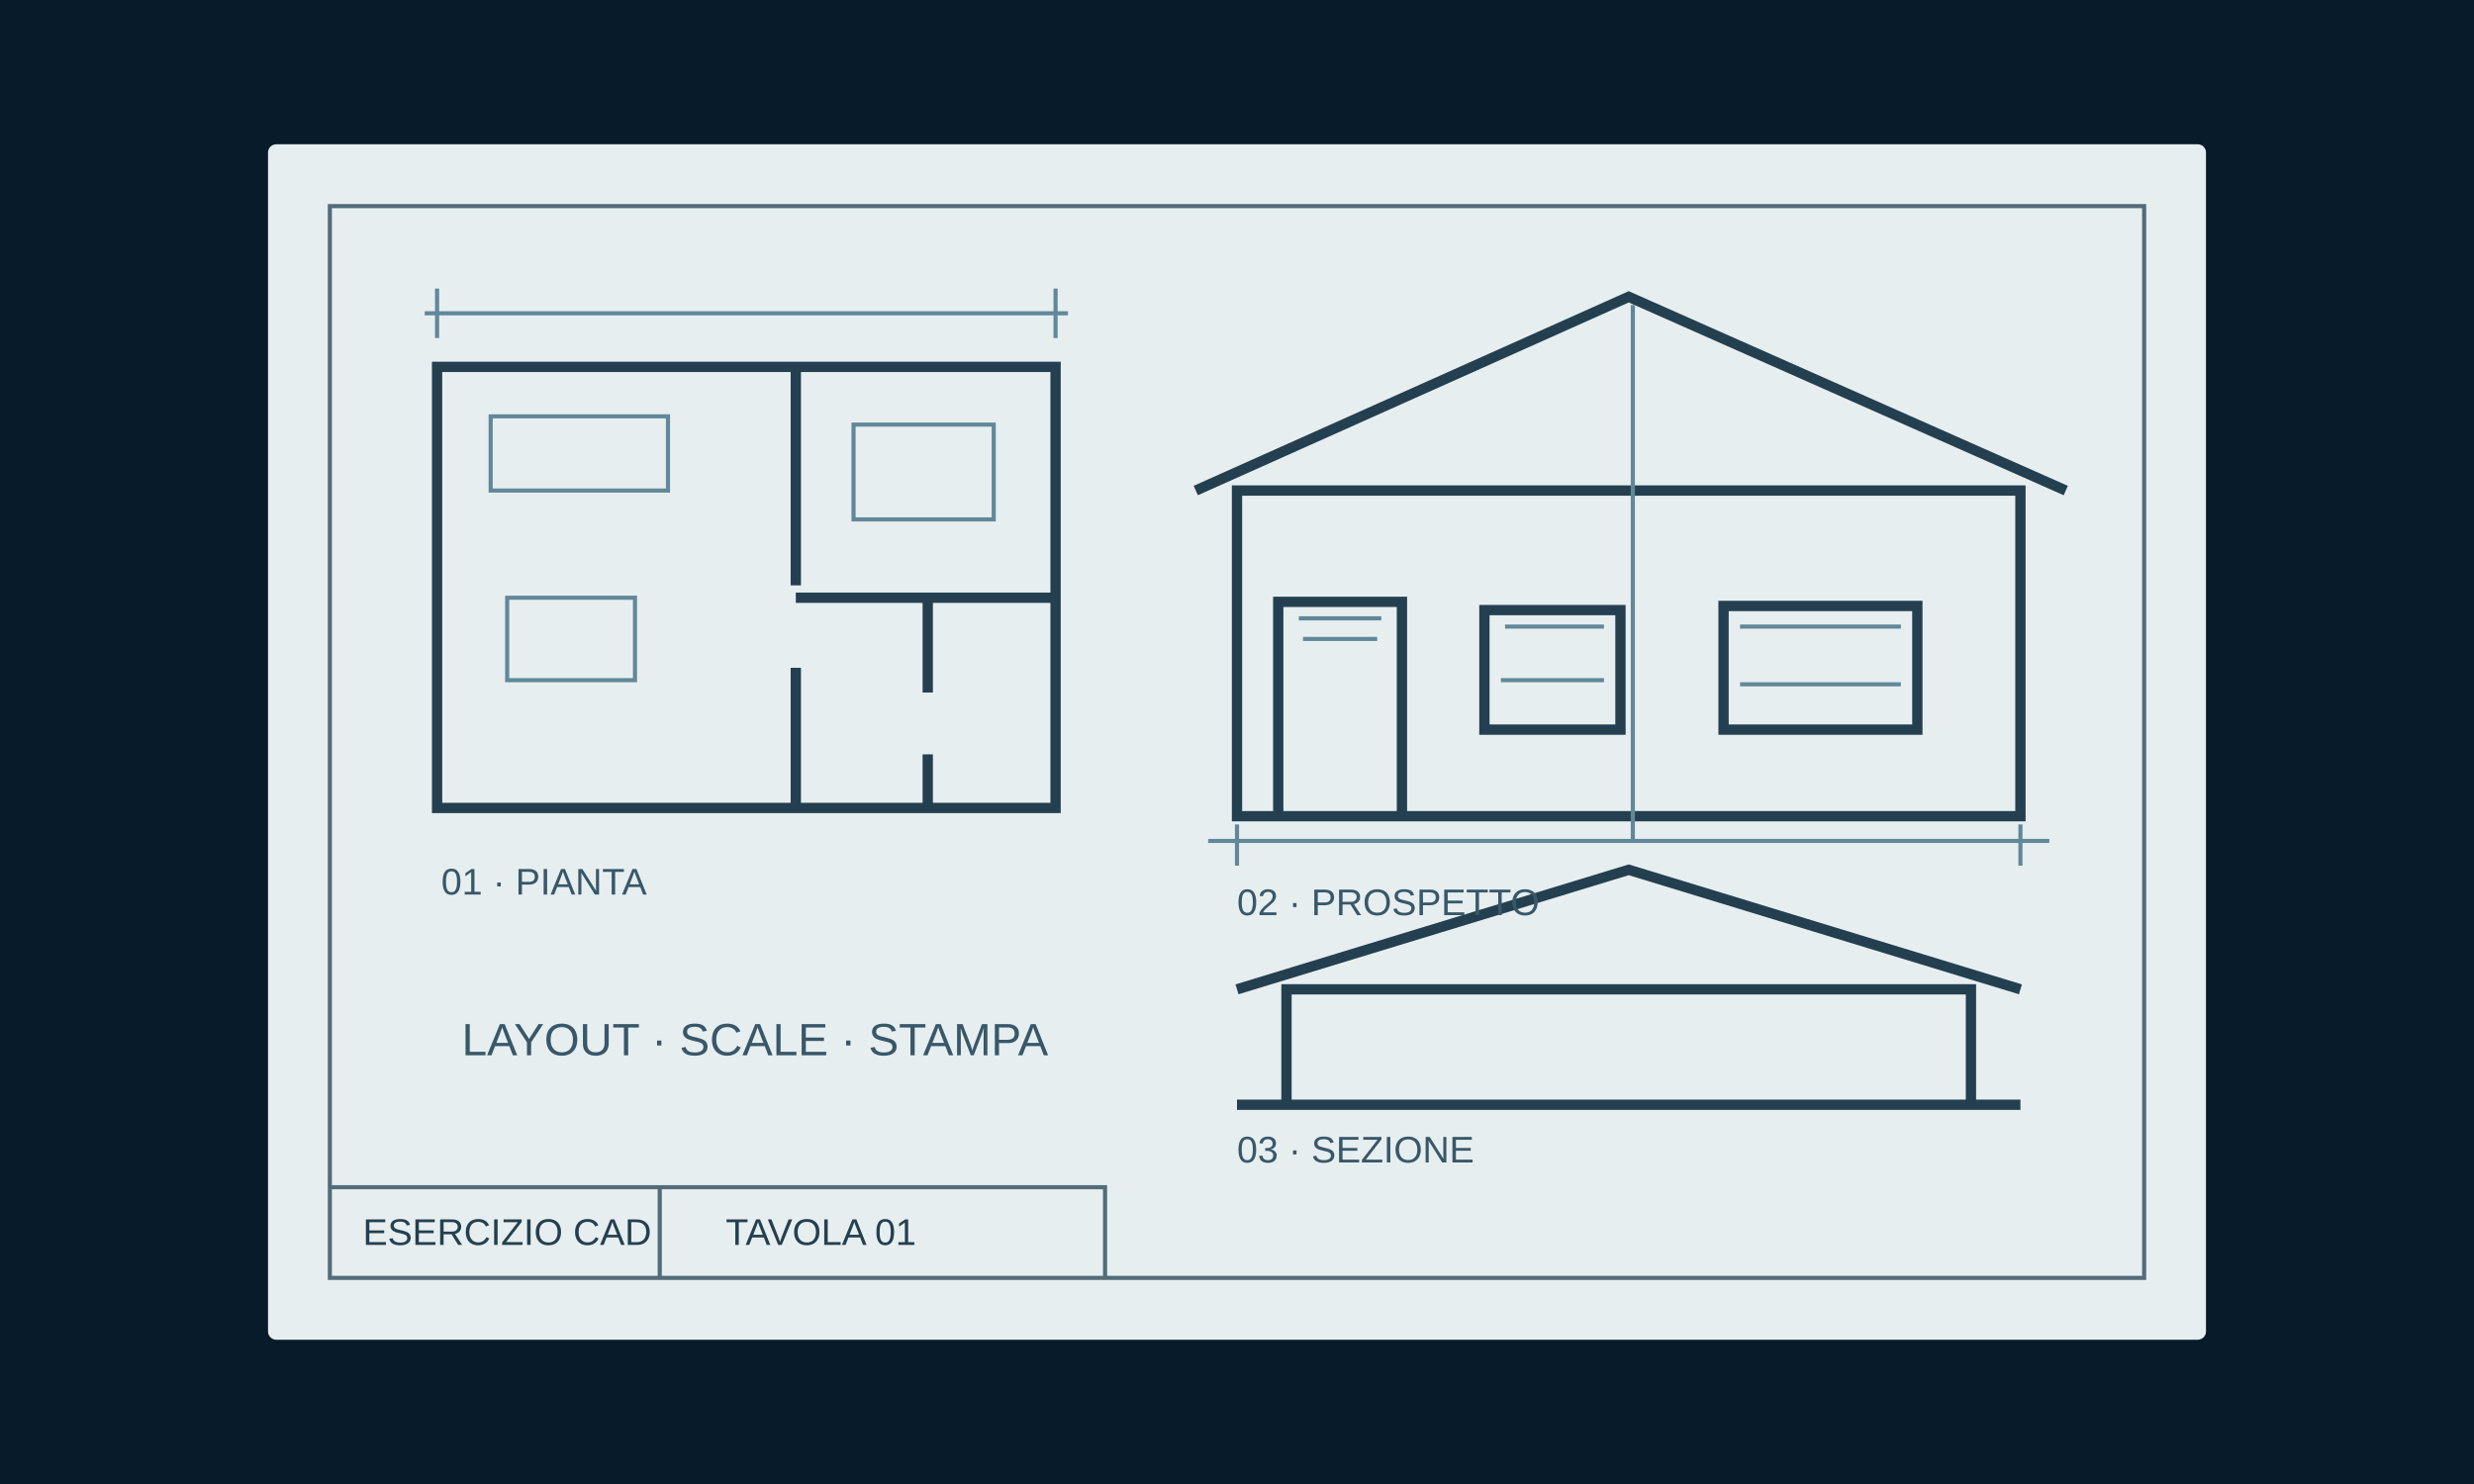
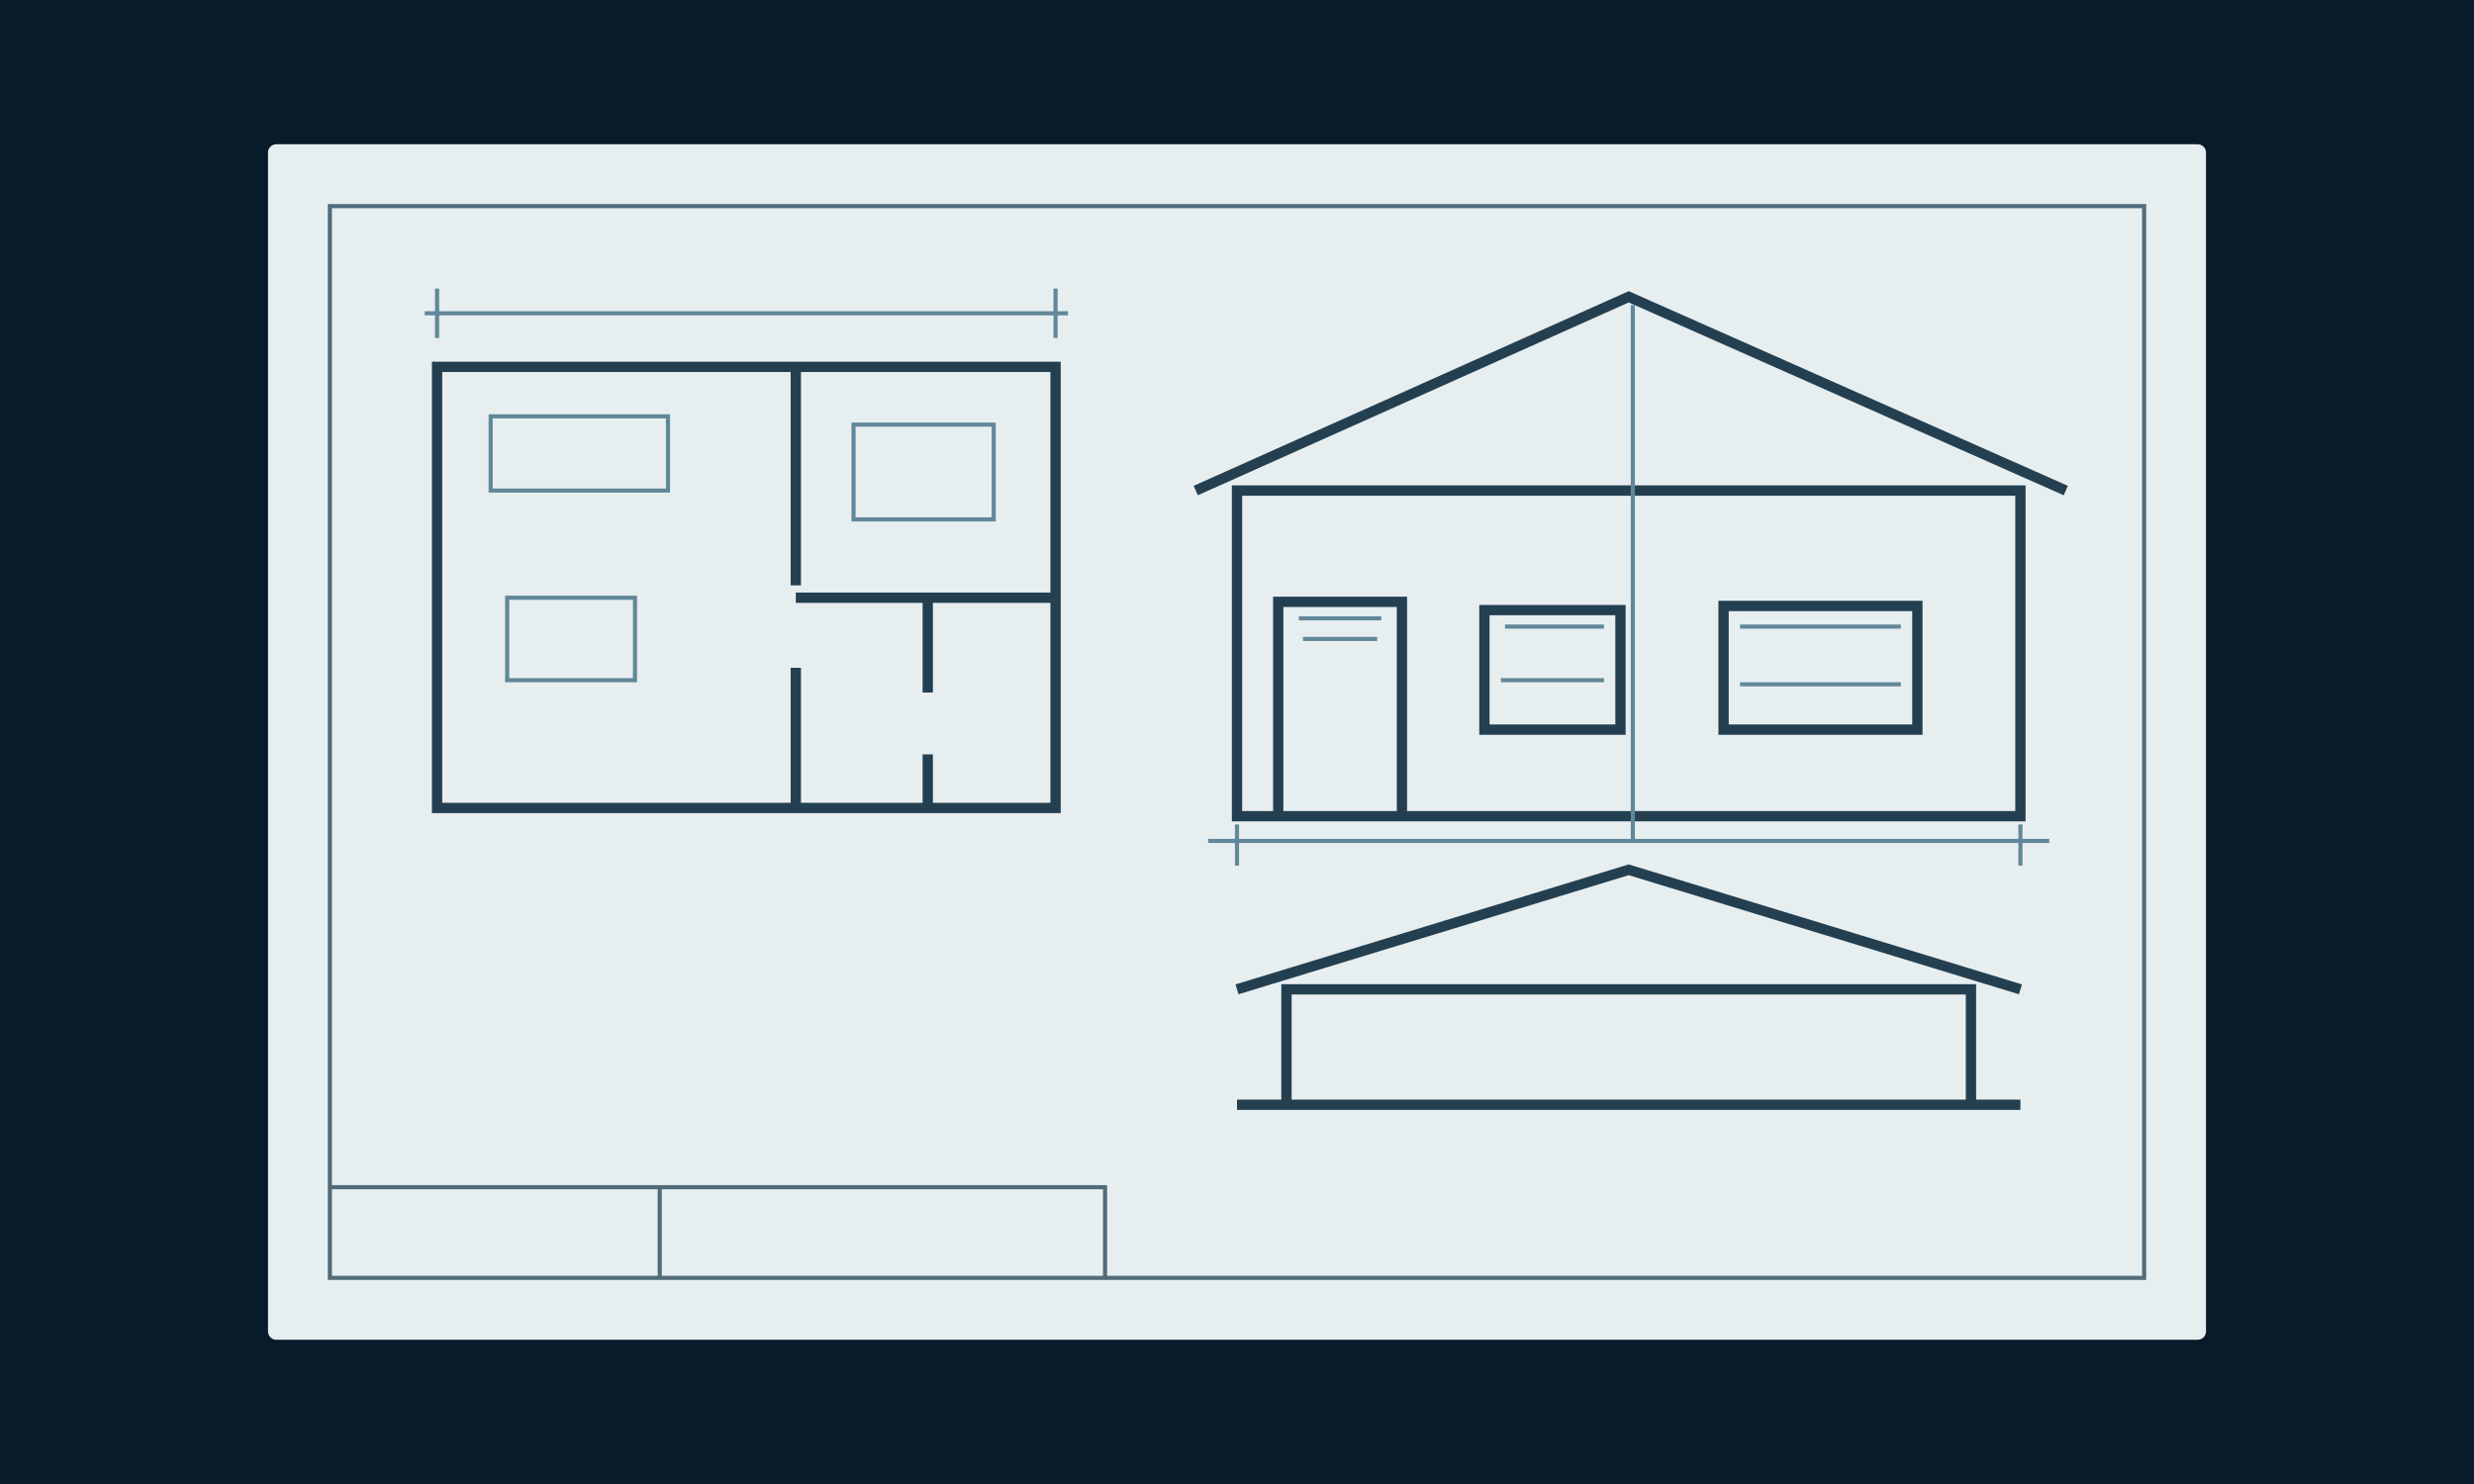
<svg xmlns="http://www.w3.org/2000/svg" width="600" height="360" viewBox="0 0 600 360">
  <rect width="600" height="360" fill="#081b2a" />
  <rect x="65" y="35" width="470" height="290" rx="2" fill="#e7eef0" />
  <rect x="80" y="50" width="440" height="260" fill="none" stroke="#526c7a" />
  <g fill="none" stroke="#244050" stroke-width="2.5">
    <path d="M106 89H256V196H106ZM193 89V142M193 162V196M193 145H256M225 145V168M225 183V196" />
    <path d="M300 119H490V198H300ZM290 119L395 72L501 119M310 197V146H340V197M360 148H393V177H360ZM418 147H465V177H418Z" />
    <path d="M300 268H490M312 268V240H478V268M300 240L395 211L490 240" />
  </g>
  <g fill="none" stroke="#618899" stroke-width="1">
    <path d="M103 76H259M106 70V82M256 70V82M293 204H497M300 200V210M490 200V210M396 74V204" />
    <path d="M315 150H335M316 155H334M365 152H389M364 165H389M422 152H461M422 166H461" />
    <rect x="119" y="101" width="43" height="18" />
    <rect x="123" y="145" width="31" height="20" />
    <rect x="207" y="103" width="34" height="23" />
  </g>
-   <g fill="#385869" font-family="Arial,sans-serif" font-size="9">
-     <text x="107" y="217">01 · PIANTA</text>
-     <text x="300" y="222">02 · PROSPETTO</text>
-     <text x="300" y="282">03 · SEZIONE</text>
-   </g>
+   <g fill="#385869" font-family="Arial,sans-serif" font-size="9" />
  <path d="M80 288H268V310M160 288V310" fill="none" stroke="#526c7a" />
-   <g fill="#244050" font-family="Arial,sans-serif" font-size="9">
-     <text x="88" y="302">ESERCIZIO CAD</text>
-     <text x="176" y="302">TAVOLA 01</text>
-   </g>
-   <text x="112" y="256" font-family="Arial,sans-serif" font-size="11" fill="#385869">LAYOUT · SCALE · STAMPA</text>
+   <g fill="#244050" font-family="Arial,sans-serif" font-size="9" />
</svg>
